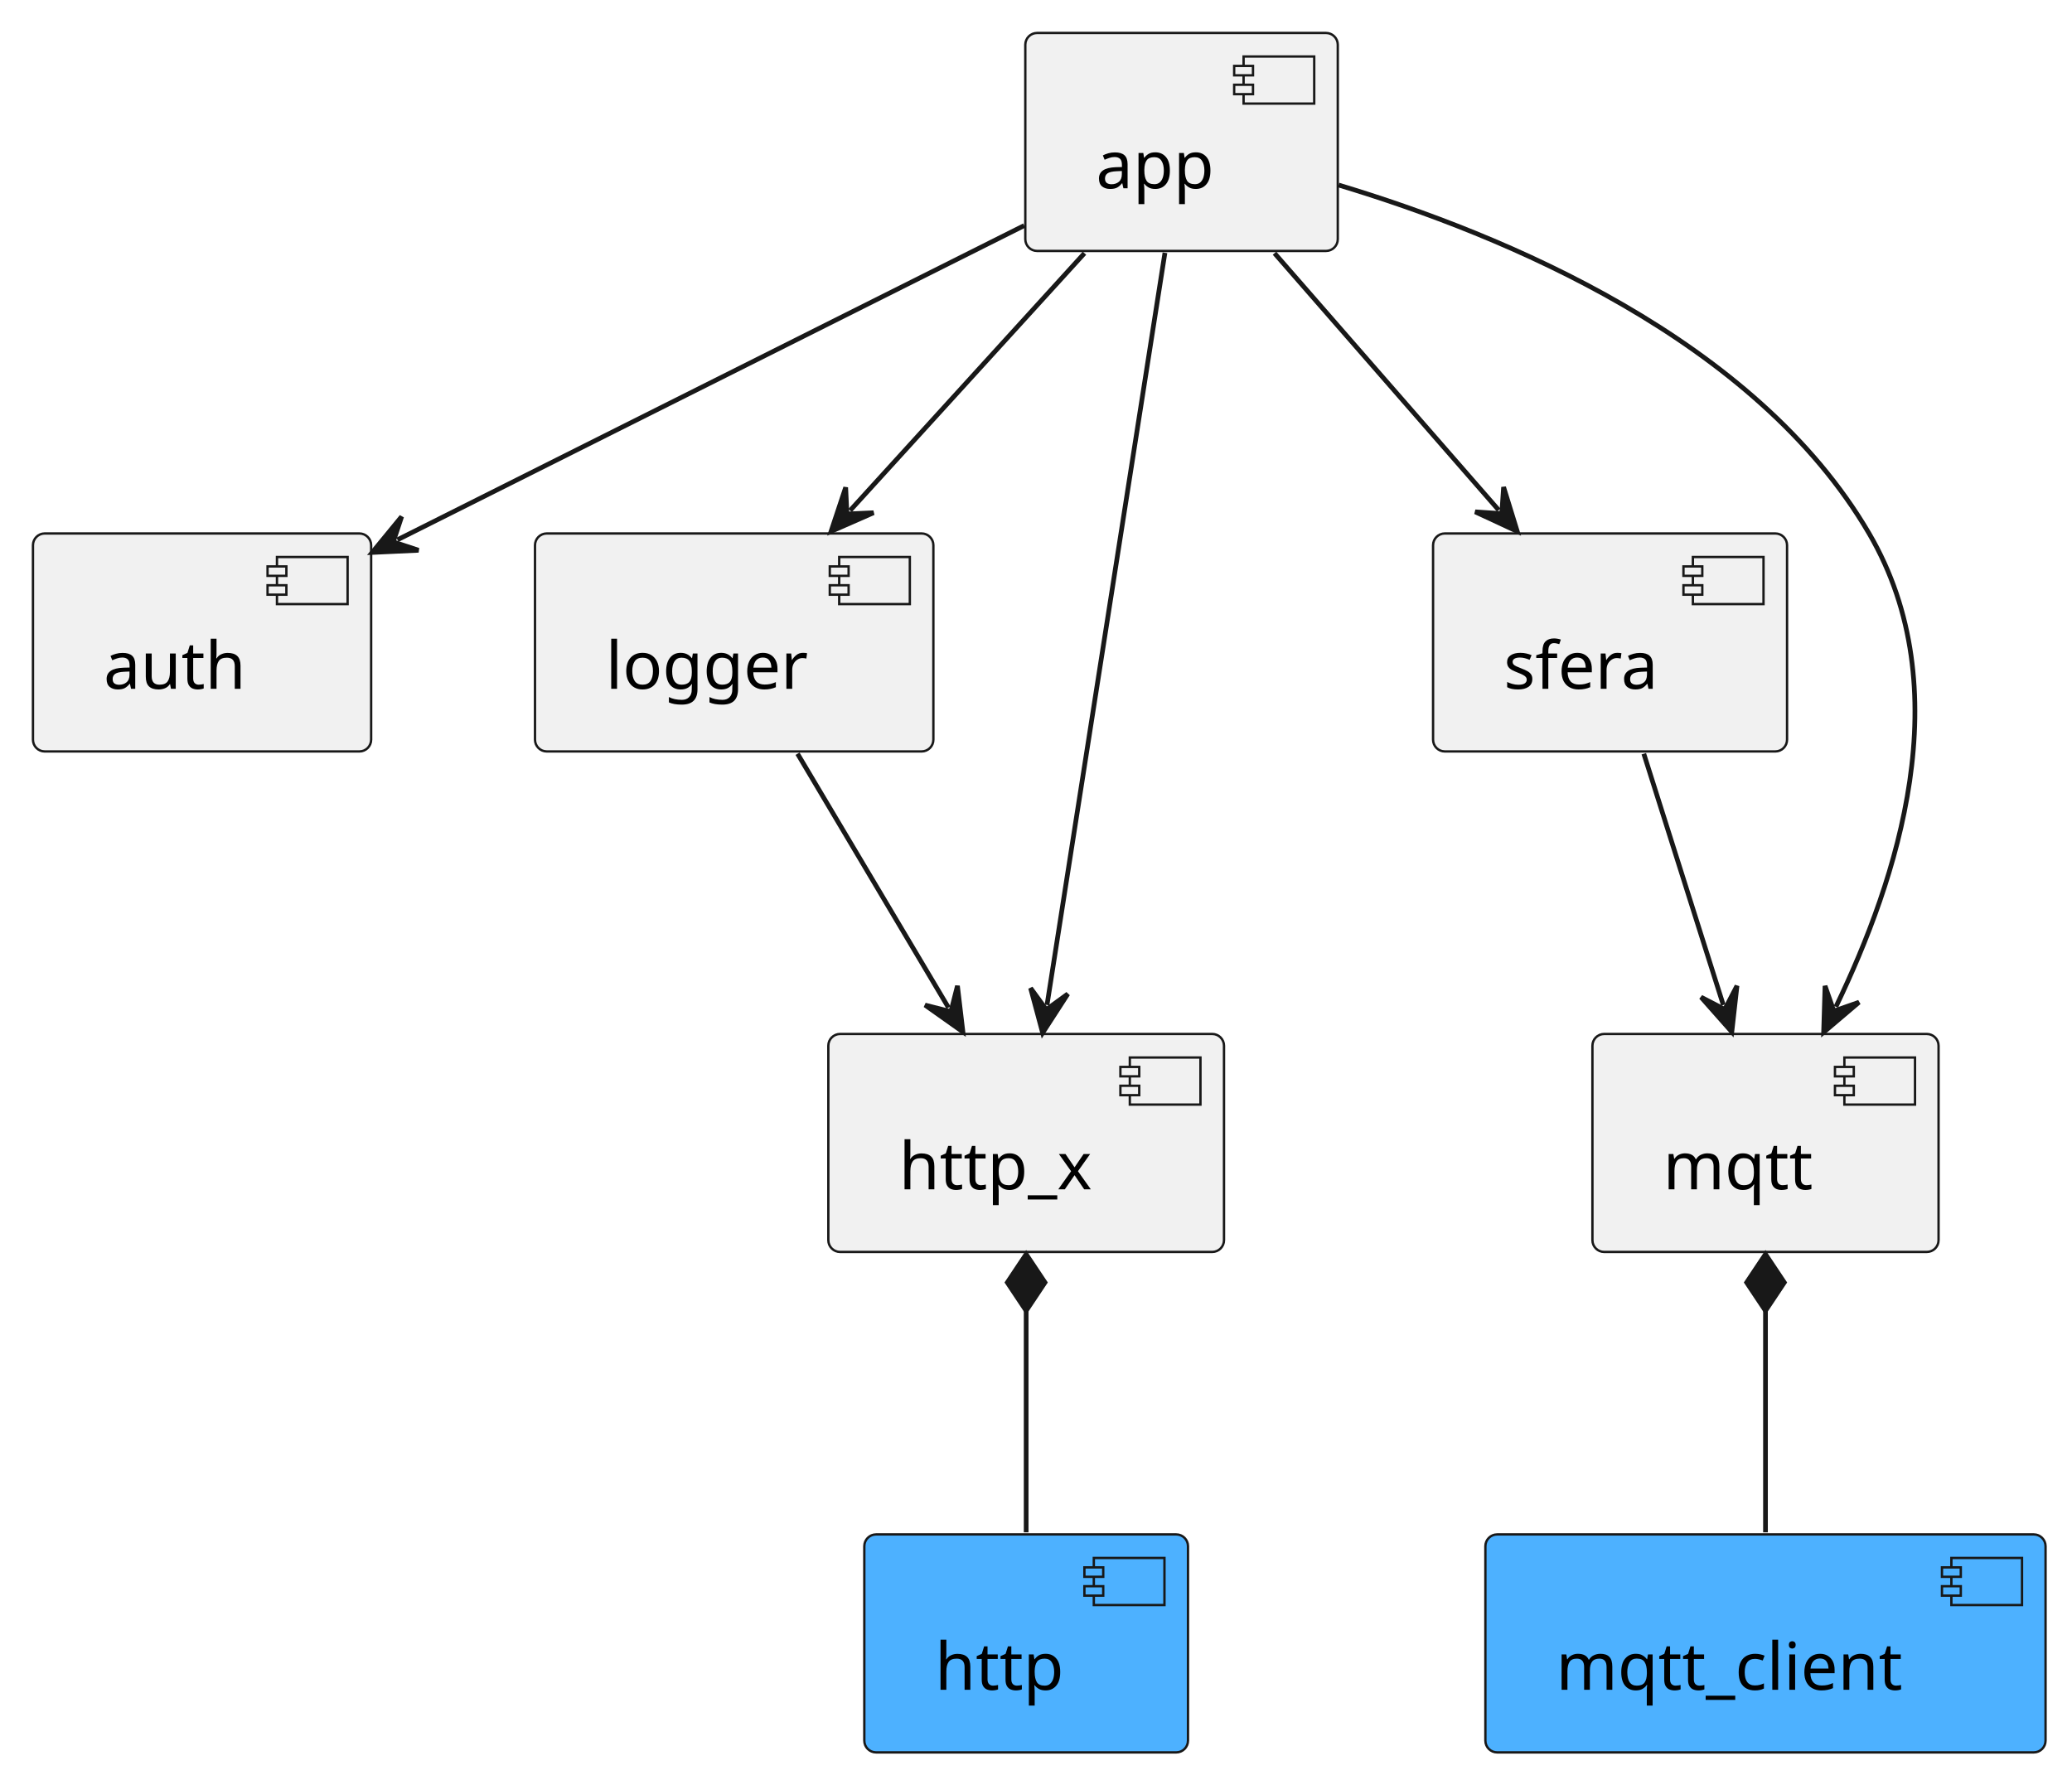
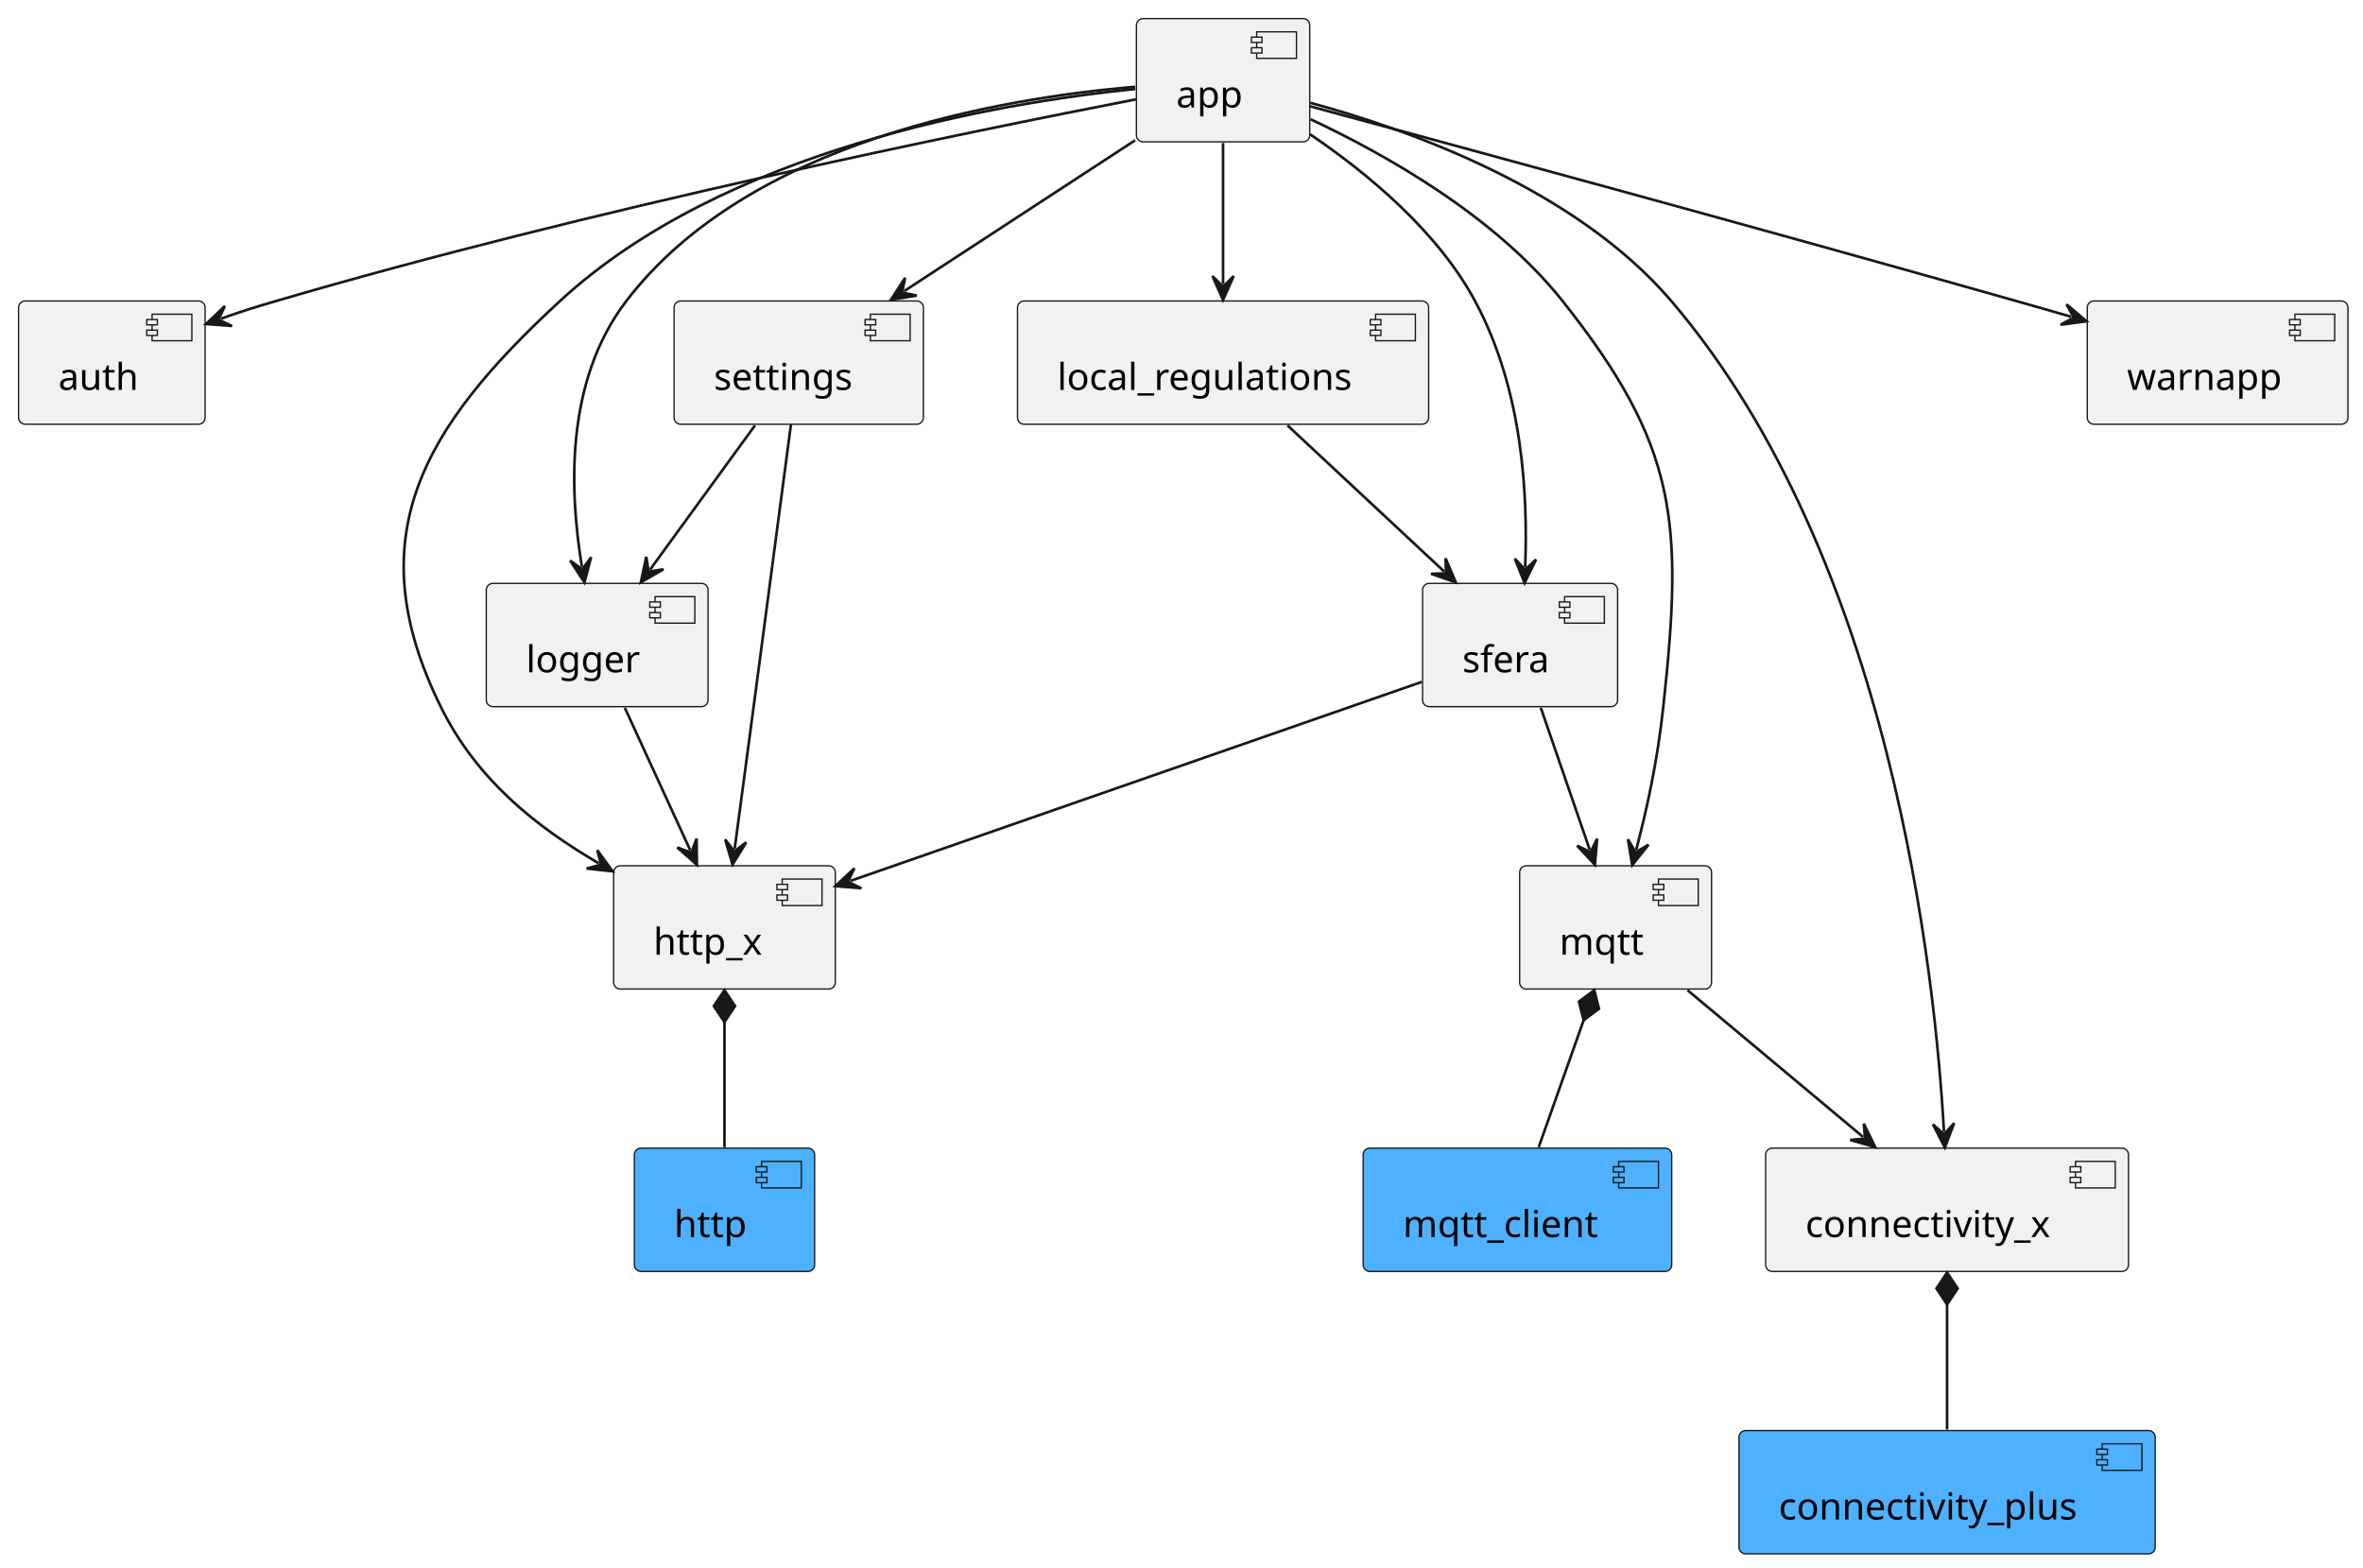
- <svg xmlns="http://www.w3.org/2000/svg" contentStyleType="text/css" data-diagram-type="DESCRIPTION" height="378px" preserveAspectRatio="none" style="width:440px;height:378px;background:#FFFFFF;" version="1.1" viewBox="0 0 440 378" width="440px" zoomAndPan="magnify">
+ <svg xmlns="http://www.w3.org/2000/svg" contentStyleType="text/css" data-diagram-type="DESCRIPTION" height="591px" preserveAspectRatio="none" style="width:891px;height:591px;background:#FFFFFF;" version="1.1" viewBox="0 0 891 591" width="891px" zoomAndPan="magnify">
  <defs />
  <g>
-     <g class="entity" data-entity="app" data-source-line="1" data-uid="ent0002" id="entity_app">
-       <rect fill="#F1F1F1" height="46.297" rx="2.5" ry="2.5" style="stroke:#181818;stroke-width:0.5;" width="66.353" x="217.73" y="7" />
-       <rect fill="#F1F1F1" height="10" style="stroke:#181818;stroke-width:0.5;" width="15" x="264.082" y="12" />
-       <rect fill="#F1F1F1" height="2" style="stroke:#181818;stroke-width:0.5;" width="4" x="262.082" y="14" />
-       <rect fill="#F1F1F1" height="2" style="stroke:#181818;stroke-width:0.5;" width="4" x="262.082" y="18" />
-       <text fill="#000000" font-family="sans-serif" font-size="14" lengthAdjust="spacing" textLength="26.352" x="232.73" y="39.995">app</text>
+     <g class="entity" data-entity="app" data-source-line="2" data-uid="ent0002" id="entity_app">
+       <rect fill="#F1F1F1" height="46.488" rx="2.5" ry="2.5" style="stroke:#181818;stroke-width:0.5;" width="65.355" x="428.5" y="7" />
+       <rect fill="#F1F1F1" height="10" style="stroke:#181818;stroke-width:0.5;" width="15" x="473.854" y="12" />
+       <rect fill="#F1F1F1" height="2" style="stroke:#181818;stroke-width:0.5;" width="4" x="471.854" y="14" />
+       <rect fill="#F1F1F1" height="2" style="stroke:#181818;stroke-width:0.5;" width="4" x="471.854" y="18" />
+       <text fill="#000000" font-family="sans-serif" font-size="14" lengthAdjust="spacing" textLength="25.355" x="443.5" y="40.535">app</text>
    </g>
-     <g class="entity" data-entity="auth" data-source-line="2" data-uid="ent0003" id="entity_auth">
-       <rect fill="#F1F1F1" height="46.297" rx="2.5" ry="2.5" style="stroke:#181818;stroke-width:0.5;" width="71.814" x="7" y="113.3" />
-       <rect fill="#F1F1F1" height="10" style="stroke:#181818;stroke-width:0.5;" width="15" x="58.815" y="118.3" />
-       <rect fill="#F1F1F1" height="2" style="stroke:#181818;stroke-width:0.5;" width="4" x="56.815" y="120.3" />
-       <rect fill="#F1F1F1" height="2" style="stroke:#181818;stroke-width:0.5;" width="4" x="56.815" y="124.3" />
-       <text fill="#000000" font-family="sans-serif" font-size="14" lengthAdjust="spacing" textLength="31.814" x="22" y="146.295">auth</text>
+     <g class="entity" data-entity="auth" data-source-line="3" data-uid="ent0003" id="entity_auth">
+       <rect fill="#F1F1F1" height="46.488" rx="2.5" ry="2.5" style="stroke:#181818;stroke-width:0.5;" width="70.345" x="7" y="113.49" />
+       <rect fill="#F1F1F1" height="10" style="stroke:#181818;stroke-width:0.5;" width="15" x="57.345" y="118.49" />
+       <rect fill="#F1F1F1" height="2" style="stroke:#181818;stroke-width:0.5;" width="4" x="55.345" y="120.49" />
+       <rect fill="#F1F1F1" height="2" style="stroke:#181818;stroke-width:0.5;" width="4" x="55.345" y="124.49" />
+       <text fill="#000000" font-family="sans-serif" font-size="14" lengthAdjust="spacing" textLength="30.345" x="22" y="147.025">auth</text>
    </g>
-     <g class="entity" data-entity="logger" data-source-line="3" data-uid="ent0004" id="entity_logger">
-       <rect fill="#F1F1F1" height="46.297" rx="2.5" ry="2.5" style="stroke:#181818;stroke-width:0.5;" width="84.598" x="113.61" y="113.3" />
-       <rect fill="#F1F1F1" height="10" style="stroke:#181818;stroke-width:0.5;" width="15" x="178.208" y="118.3" />
-       <rect fill="#F1F1F1" height="2" style="stroke:#181818;stroke-width:0.5;" width="4" x="176.208" y="120.3" />
-       <rect fill="#F1F1F1" height="2" style="stroke:#181818;stroke-width:0.5;" width="4" x="176.208" y="124.3" />
-       <text fill="#000000" font-family="sans-serif" font-size="14" lengthAdjust="spacing" textLength="44.598" x="128.61" y="146.295">logger</text>
+     <g class="entity" data-entity="logger" data-source-line="4" data-uid="ent0004" id="entity_logger">
+       <rect fill="#F1F1F1" height="46.488" rx="2.5" ry="2.5" style="stroke:#181818;stroke-width:0.5;" width="83.634" x="183.36" y="219.98" />
+       <rect fill="#F1F1F1" height="10" style="stroke:#181818;stroke-width:0.5;" width="15" x="246.994" y="224.98" />
+       <rect fill="#F1F1F1" height="2" style="stroke:#181818;stroke-width:0.5;" width="4" x="244.994" y="226.98" />
+       <rect fill="#F1F1F1" height="2" style="stroke:#181818;stroke-width:0.5;" width="4" x="244.994" y="230.98" />
+       <text fill="#000000" font-family="sans-serif" font-size="14" lengthAdjust="spacing" textLength="43.634" x="198.36" y="253.515">logger</text>
    </g>
-     <g class="entity" data-entity="sfera" data-source-line="4" data-uid="ent0005" id="entity_sfera">
-       <rect fill="#F1F1F1" height="46.297" rx="2.5" ry="2.5" style="stroke:#181818;stroke-width:0.5;" width="75.171" x="304.32" y="113.3" />
-       <rect fill="#F1F1F1" height="10" style="stroke:#181818;stroke-width:0.5;" width="15" x="359.491" y="118.3" />
-       <rect fill="#F1F1F1" height="2" style="stroke:#181818;stroke-width:0.5;" width="4" x="357.491" y="120.3" />
-       <rect fill="#F1F1F1" height="2" style="stroke:#181818;stroke-width:0.5;" width="4" x="357.491" y="124.3" />
-       <text fill="#000000" font-family="sans-serif" font-size="14" lengthAdjust="spacing" textLength="35.171" x="319.32" y="146.295">sfera</text>
+     <g class="entity" data-entity="sfera" data-source-line="5" data-uid="ent0005" id="entity_sfera">
+       <rect fill="#F1F1F1" height="46.488" rx="2.5" ry="2.5" style="stroke:#181818;stroke-width:0.5;" width="73.544" x="536.4" y="219.98" />
+       <rect fill="#F1F1F1" height="10" style="stroke:#181818;stroke-width:0.5;" width="15" x="589.944" y="224.98" />
+       <rect fill="#F1F1F1" height="2" style="stroke:#181818;stroke-width:0.5;" width="4" x="587.944" y="226.98" />
+       <rect fill="#F1F1F1" height="2" style="stroke:#181818;stroke-width:0.5;" width="4" x="587.944" y="230.98" />
+       <text fill="#000000" font-family="sans-serif" font-size="14" lengthAdjust="spacing" textLength="33.544" x="551.4" y="253.515">sfera</text>
    </g>
-     <g class="entity" data-entity="mqtt" data-source-line="5" data-uid="ent0006" id="entity_mqtt">
-       <rect fill="#F1F1F1" height="46.297" rx="2.5" ry="2.5" style="stroke:#181818;stroke-width:0.5;" width="73.503" x="338.16" y="219.6" />
-       <rect fill="#F1F1F1" height="10" style="stroke:#181818;stroke-width:0.5;" width="15" x="391.663" y="224.6" />
-       <rect fill="#F1F1F1" height="2" style="stroke:#181818;stroke-width:0.5;" width="4" x="389.663" y="226.6" />
-       <rect fill="#F1F1F1" height="2" style="stroke:#181818;stroke-width:0.5;" width="4" x="389.663" y="230.6" />
-       <text fill="#000000" font-family="sans-serif" font-size="14" lengthAdjust="spacing" textLength="33.503" x="353.16" y="252.595">mqtt</text>
+     <g class="entity" data-entity="mqtt" data-source-line="6" data-uid="ent0006" id="entity_mqtt">
+       <rect fill="#F1F1F1" height="46.488" rx="2.5" ry="2.5" style="stroke:#181818;stroke-width:0.5;" width="72.355" x="573" y="326.47" />
+       <rect fill="#F1F1F1" height="10" style="stroke:#181818;stroke-width:0.5;" width="15" x="625.355" y="331.47" />
+       <rect fill="#F1F1F1" height="2" style="stroke:#181818;stroke-width:0.5;" width="4" x="623.355" y="333.47" />
+       <rect fill="#F1F1F1" height="2" style="stroke:#181818;stroke-width:0.5;" width="4" x="623.355" y="337.47" />
+       <text fill="#000000" font-family="sans-serif" font-size="14" lengthAdjust="spacing" textLength="32.355" x="588" y="360.005">mqtt</text>
    </g>
-     <g class="entity" data-entity="mqtt_client" data-source-line="6" data-uid="ent0007" id="entity_mqtt_client">
-       <rect fill="#4DB1FF" height="46.297" rx="2.5" ry="2.5" style="stroke:#181818;stroke-width:0.5;" width="118.955" x="315.43" y="325.89" />
-       <rect fill="#4DB1FF" height="10" style="stroke:#181818;stroke-width:0.5;" width="15" x="414.385" y="330.89" />
-       <rect fill="#4DB1FF" height="2" style="stroke:#181818;stroke-width:0.5;" width="4" x="412.385" y="332.89" />
-       <rect fill="#4DB1FF" height="2" style="stroke:#181818;stroke-width:0.5;" width="4" x="412.385" y="336.89" />
-       <text fill="#000000" font-family="sans-serif" font-size="14" lengthAdjust="spacing" textLength="78.955" x="330.43" y="358.885">mqtt_client</text>
+     <g class="entity" data-entity="connectivity_x" data-source-line="7" data-uid="ent0007" id="entity_connectivity_x">
+       <rect fill="#F1F1F1" height="46.488" rx="2.5" ry="2.5" style="stroke:#181818;stroke-width:0.5;" width="136.831" x="665.76" y="432.95" />
+       <rect fill="#F1F1F1" height="10" style="stroke:#181818;stroke-width:0.5;" width="15" x="782.591" y="437.95" />
+       <rect fill="#F1F1F1" height="2" style="stroke:#181818;stroke-width:0.5;" width="4" x="780.591" y="439.95" />
+       <rect fill="#F1F1F1" height="2" style="stroke:#181818;stroke-width:0.5;" width="4" x="780.591" y="443.95" />
+       <text fill="#000000" font-family="sans-serif" font-size="14" lengthAdjust="spacing" textLength="96.831" x="680.76" y="466.485">connectivity_x
+             </text>
    </g>
-     <g class="entity" data-entity="http_x" data-source-line="7" data-uid="ent0008" id="entity_http_x">
-       <rect fill="#F1F1F1" height="46.297" rx="2.5" ry="2.5" style="stroke:#181818;stroke-width:0.5;" width="84.023" x="175.9" y="219.6" />
-       <rect fill="#F1F1F1" height="10" style="stroke:#181818;stroke-width:0.5;" width="15" x="239.923" y="224.6" />
-       <rect fill="#F1F1F1" height="2" style="stroke:#181818;stroke-width:0.5;" width="4" x="237.923" y="226.6" />
-       <rect fill="#F1F1F1" height="2" style="stroke:#181818;stroke-width:0.5;" width="4" x="237.923" y="230.6" />
-       <text fill="#000000" font-family="sans-serif" font-size="14" lengthAdjust="spacing" textLength="44.023" x="190.9" y="252.595">http_x</text>
+     <g class="entity" data-entity="local_regulations" data-source-line="8" data-uid="ent0008" id="entity_local_regulations">
+       <rect fill="#F1F1F1" height="46.488" rx="2.5" ry="2.5" style="stroke:#181818;stroke-width:0.5;" width="155.028" x="383.66" y="113.49" />
+       <rect fill="#F1F1F1" height="10" style="stroke:#181818;stroke-width:0.5;" width="15" x="518.688" y="118.49" />
+       <rect fill="#F1F1F1" height="2" style="stroke:#181818;stroke-width:0.5;" width="4" x="516.688" y="120.49" />
+       <rect fill="#F1F1F1" height="2" style="stroke:#181818;stroke-width:0.5;" width="4" x="516.688" y="124.49" />
+       <text fill="#000000" font-family="sans-serif" font-size="14" lengthAdjust="spacing" textLength="115.028" x="398.66" y="147.025">
+                 local_regulations
+             </text>
    </g>
-     <g class="entity" data-entity="http" data-source-line="8" data-uid="ent0009" id="entity_http">
-       <rect fill="#4DB1FF" height="46.297" rx="2.5" ry="2.5" style="stroke:#181818;stroke-width:0.5;" width="68.738" x="183.54" y="325.89" />
-       <rect fill="#4DB1FF" height="10" style="stroke:#181818;stroke-width:0.5;" width="15" x="232.278" y="330.89" />
-       <rect fill="#4DB1FF" height="2" style="stroke:#181818;stroke-width:0.5;" width="4" x="230.278" y="332.89" />
-       <rect fill="#4DB1FF" height="2" style="stroke:#181818;stroke-width:0.5;" width="4" x="230.278" y="336.89" />
-       <text fill="#000000" font-family="sans-serif" font-size="14" lengthAdjust="spacing" textLength="28.738" x="198.54" y="358.885">http</text>
+     <g class="entity" data-entity="settings" data-source-line="9" data-uid="ent0009" id="entity_settings">
+       <rect fill="#F1F1F1" height="46.488" rx="2.5" ry="2.5" style="stroke:#181818;stroke-width:0.5;" width="94.011" x="254.17" y="113.49" />
+       <rect fill="#F1F1F1" height="10" style="stroke:#181818;stroke-width:0.5;" width="15" x="328.181" y="118.49" />
+       <rect fill="#F1F1F1" height="2" style="stroke:#181818;stroke-width:0.5;" width="4" x="326.181" y="120.49" />
+       <rect fill="#F1F1F1" height="2" style="stroke:#181818;stroke-width:0.5;" width="4" x="326.181" y="124.49" />
+       <text fill="#000000" font-family="sans-serif" font-size="14" lengthAdjust="spacing" textLength="54.011" x="269.17" y="147.025">settings</text>
    </g>
-     <g class="link" data-entity-1="app" data-entity-2="auth" data-source-line="10" data-uid="lnk10" id="link_app_auth">
-       <path d="M217.49,47.91 C179.59,66.91 123.383,95.09 84.403,114.64" fill="none" id="app-to-auth" style="stroke:#181818;stroke-width:1;" />
-       <polygon fill="#181818" points="79.04,117.33,88.878,116.871,83.509,115.088,85.292,109.72,79.04,117.33" style="stroke:#181818;stroke-width:1;" />
+     <g class="entity" data-entity="warnapp" data-source-line="10" data-uid="ent0010" id="entity_warnapp">
+       <rect fill="#F1F1F1" height="46.488" rx="2.5" ry="2.5" style="stroke:#181818;stroke-width:0.5;" width="98.29" x="787.03" y="113.49" />
+       <rect fill="#F1F1F1" height="10" style="stroke:#181818;stroke-width:0.5;" width="15" x="865.32" y="118.49" />
+       <rect fill="#F1F1F1" height="2" style="stroke:#181818;stroke-width:0.5;" width="4" x="863.32" y="120.49" />
+       <rect fill="#F1F1F1" height="2" style="stroke:#181818;stroke-width:0.5;" width="4" x="863.32" y="124.49" />
+       <text fill="#000000" font-family="sans-serif" font-size="14" lengthAdjust="spacing" textLength="58.29" x="802.03" y="147.025">warnapp</text>
    </g>
-     <g class="link" data-entity-1="app" data-entity-2="sfera" data-source-line="11" data-uid="lnk11" id="link_app_sfera">
-       <path d="M270.65,53.78 C285.92,71.28 303.006,90.859 318.256,108.339" fill="none" id="app-to-sfera" style="stroke:#181818;stroke-width:1;" />
-       <polygon fill="#181818" points="322.2,112.86,319.298,103.448,318.913,109.092,313.269,108.708,322.2,112.86" style="stroke:#181818;stroke-width:1;" />
+     <g class="entity" data-entity="mqtt_client" data-source-line="11" data-uid="ent0011" id="entity_mqtt_client">
+       <rect fill="#4DB1FF" height="46.488" rx="2.5" ry="2.5" style="stroke:#181818;stroke-width:0.5;" width="116.344" x="514" y="432.95" />
+       <rect fill="#4DB1FF" height="10" style="stroke:#181818;stroke-width:0.5;" width="15" x="610.344" y="437.95" />
+       <rect fill="#4DB1FF" height="2" style="stroke:#181818;stroke-width:0.5;" width="4" x="608.344" y="439.95" />
+       <rect fill="#4DB1FF" height="2" style="stroke:#181818;stroke-width:0.5;" width="4" x="608.344" y="443.95" />
+       <text fill="#000000" font-family="sans-serif" font-size="14" lengthAdjust="spacing" textLength="76.344" x="529" y="466.485">mqtt_client</text>
    </g>
-     <g class="link" data-entity-1="app" data-entity-2="logger" data-source-line="12" data-uid="lnk12" id="link_app_logger">
-       <path d="M230.29,53.78 C214.36,71.28 196.452,90.945 180.522,108.425" fill="none" id="app-to-logger" style="stroke:#181818;stroke-width:1;" />
-       <polygon fill="#181818" points="176.48,112.86,185.499,108.902,179.848,109.164,179.586,103.514,176.48,112.86" style="stroke:#181818;stroke-width:1;" />
+     <g class="entity" data-entity="http_x" data-source-line="12" data-uid="ent0012" id="entity_http_x">
+       <rect fill="#F1F1F1" height="46.488" rx="2.5" ry="2.5" style="stroke:#181818;stroke-width:0.5;" width="83.559" x="231.39" y="326.47" />
+       <rect fill="#F1F1F1" height="10" style="stroke:#181818;stroke-width:0.5;" width="15" x="294.949" y="331.47" />
+       <rect fill="#F1F1F1" height="2" style="stroke:#181818;stroke-width:0.5;" width="4" x="292.949" y="333.47" />
+       <rect fill="#F1F1F1" height="2" style="stroke:#181818;stroke-width:0.5;" width="4" x="292.949" y="337.47" />
+       <text fill="#000000" font-family="sans-serif" font-size="14" lengthAdjust="spacing" textLength="43.559" x="246.39" y="360.005">http_x</text>
    </g>
-     <g class="link" data-entity-1="app" data-entity-2="mqtt" data-source-line="13" data-uid="lnk13" id="link_app_mqtt">
-       <path d="M284.27,39.3 C319.36,49.86 372.76,72 396.91,113.3 C416.32,146.5 402.852,186.844 389.862,213.834" fill="none" id="app-to-mqtt" style="stroke:#181818;stroke-width:1;" />
-       <polygon fill="#181818" points="387.26,219.24,394.767,212.865,389.428,214.735,387.559,209.396,387.26,219.24" style="stroke:#181818;stroke-width:1;" />
+     <g class="entity" data-entity="http" data-source-line="13" data-uid="ent0013" id="entity_http">
+       <rect fill="#4DB1FF" height="46.488" rx="2.5" ry="2.5" style="stroke:#181818;stroke-width:0.5;" width="67.973" x="239.19" y="432.95" />
+       <rect fill="#4DB1FF" height="10" style="stroke:#181818;stroke-width:0.5;" width="15" x="287.163" y="437.95" />
+       <rect fill="#4DB1FF" height="2" style="stroke:#181818;stroke-width:0.5;" width="4" x="285.163" y="439.95" />
+       <rect fill="#4DB1FF" height="2" style="stroke:#181818;stroke-width:0.5;" width="4" x="285.163" y="443.95" />
+       <text fill="#000000" font-family="sans-serif" font-size="14" lengthAdjust="spacing" textLength="27.973" x="254.19" y="466.485">http</text>
    </g>
-     <g class="link" data-entity-1="app" data-entity-2="http_x" data-source-line="14" data-uid="lnk14" id="link_app_http_x">
-       <path d="M247.38,53.69 C241.02,94.22 228.68,173.023 222.34,213.442" fill="none" id="app-to-http_x" style="stroke:#181818;stroke-width:1;" />
-       <polygon fill="#181818" points="221.41,219.37,226.756,211.099,222.185,214.43,218.853,209.859,221.41,219.37" style="stroke:#181818;stroke-width:1;" />
+     <g class="entity" data-entity="connectivity_plus" data-source-line="14" data-uid="ent0014" id="entity_connectivity_plus">
+       <rect fill="#4DB1FF" height="46.488" rx="2.5" ry="2.5" style="stroke:#181818;stroke-width:0.5;" width="156.929" x="655.71" y="539.44" />
+       <rect fill="#4DB1FF" height="10" style="stroke:#181818;stroke-width:0.5;" width="15" x="792.639" y="544.44" />
+       <rect fill="#4DB1FF" height="2" style="stroke:#181818;stroke-width:0.5;" width="4" x="790.639" y="546.44" />
+       <rect fill="#4DB1FF" height="2" style="stroke:#181818;stroke-width:0.5;" width="4" x="790.639" y="550.44" />
+       <text fill="#000000" font-family="sans-serif" font-size="14" lengthAdjust="spacing" textLength="116.929" x="670.71" y="572.975">
+                 connectivity_plus
+             </text>
    </g>
-     <g class="link" data-entity-1="logger" data-entity-2="http_x" data-source-line="16" data-uid="lnk15" id="link_logger_http_x">
-       <path d="M169.36,160.08 C179.76,177.57 191.024,196.522 201.414,214.002" fill="none" id="logger-to-http_x" style="stroke:#181818;stroke-width:1;" />
-       <polygon fill="#181818" points="204.48,219.16,203.32,209.38,201.925,214.862,196.443,213.467,204.48,219.16" style="stroke:#181818;stroke-width:1;" />
+     <g class="link" data-entity-1="app" data-entity-2="auth" data-source-line="16" data-uid="lnk15" id="link_app_auth">
+       <path d="M428.35,37.46 C365.05,49.73 221.96,78.92 104.17,113.49 C95.5,116.03 91.934,117.111 83.324,120.171" fill="none" id="app-to-auth" style="stroke:#181818;stroke-width:1;" />
+       <polygon fill="#181818" points="77.67,122.18,87.49,122.935,82.381,120.506,84.811,115.397,77.67,122.18" style="stroke:#181818;stroke-width:1;" />
    </g>
-     <g class="link" data-entity-1="sfera" data-entity-2="mqtt" data-source-line="18" data-uid="lnk16" id="link_sfera_mqtt">
-       <path d="M349.07,160.08 C354.6,177.57 360.42,195.959 365.95,213.439" fill="none" id="sfera-to-mqtt" style="stroke:#181818;stroke-width:1;" />
-       <polygon fill="#181818" points="367.76,219.16,368.859,209.373,366.252,214.393,361.232,211.786,367.76,219.16" style="stroke:#181818;stroke-width:1;" />
+     <g class="link" data-entity-1="app" data-entity-2="sfera" data-source-line="17" data-uid="lnk16" id="link_app_sfera">
+       <path d="M494.01,50.67 C515.4,65.16 541.89,86.99 556.17,113.49 C574.35,147.23 576.107,186.924 575.087,213.824" fill="none" id="app-to-sfera" style="stroke:#181818;stroke-width:1;" />
+       <polygon fill="#181818" points="574.86,219.82,579.198,210.978,575.049,214.824,571.204,210.675,574.86,219.82" style="stroke:#181818;stroke-width:1;" />
    </g>
-     <g class="link" data-entity-1="http_x" data-entity-2="http" data-source-line="20" data-uid="lnk17" id="link_http_x_http">
-       <path d="M217.91,278.38 C217.91,295.87 217.91,307.97 217.91,325.45" fill="none" id="http_x-backto-http" style="stroke:#181818;stroke-width:1;" />
-       <polygon fill="#181818" points="217.91,266.38,213.91,272.38,217.91,278.38,221.91,272.38,217.91,266.38" style="stroke:#181818;stroke-width:1;" />
+     <g class="link" data-entity-1="app" data-entity-2="mqtt" data-source-line="18" data-uid="lnk17" id="link_app_mqtt">
+       <path d="M494.17,44.97 C522.96,58.49 563.96,81.74 589.17,113.49 C632.74,168.35 634.7,196.82 627.17,266.47 C624.96,286.95 621.228,304.012 616.968,320.423" fill="none" id="app-to-mqtt" style="stroke:#181818;stroke-width:1;" />
+       <polygon fill="#181818" points="615.46,326.23,621.593,318.524,616.716,321.39,613.85,316.514,615.46,326.23" style="stroke:#181818;stroke-width:1;" />
    </g>
-     <g class="link" data-entity-1="mqtt" data-entity-2="mqtt_client" data-source-line="22" data-uid="lnk18" id="link_mqtt_mqtt_client">
-       <path d="M374.91,278.38 C374.91,295.87 374.91,307.97 374.91,325.45" fill="none" id="mqtt-backto-mqtt_client" style="stroke:#181818;stroke-width:1;" />
-       <polygon fill="#181818" points="374.91,266.38,370.91,272.38,374.91,278.38,378.91,272.38,374.91,266.38" style="stroke:#181818;stroke-width:1;" />
+     <g class="link" data-entity-1="app" data-entity-2="connectivity_x" data-source-line="19" data-uid="lnk18" id="link_app_connectivity_x">
+       <path d="M494.06,38.75 C532.18,49.14 594.37,71.55 630.17,113.49 C713.32,210.88 729.662,367.5 733.002,426.74" fill="none" id="app-to-connectivity_x" style="stroke:#181818;stroke-width:1;" />
+       <polygon fill="#181818" points="733.34,432.73,736.827,423.519,733.058,427.738,728.84,423.969,733.34,432.73" style="stroke:#181818;stroke-width:1;" />
+     </g>
+     <g class="link" data-entity-1="app" data-entity-2="local_regulations" data-source-line="20" data-uid="lnk19" id="link_app_local_regulations">
+       <path d="M461.17,53.92 C461.17,71.44 461.17,89.59 461.17,107.1" fill="none" id="app-to-local_regulations" style="stroke:#181818;stroke-width:1;" />
+       <polygon fill="#181818" points="461.17,113.1,465.17,104.1,461.17,108.1,457.17,104.1,461.17,113.1" style="stroke:#181818;stroke-width:1;" />
+     </g>
+     <g class="link" data-entity-1="app" data-entity-2="settings" data-source-line="21" data-uid="lnk20" id="link_app_settings">
+       <path d="M428.02,52.89 C401.11,70.47 368.303,91.889 340.963,109.749" fill="none" id="app-to-settings" style="stroke:#181818;stroke-width:1;" />
+       <polygon fill="#181818" points="335.94,113.03,345.662,111.457,340.126,110.296,341.287,104.759,335.94,113.03" style="stroke:#181818;stroke-width:1;" />
+     </g>
+     <g class="link" data-entity-1="app" data-entity-2="warnapp" data-source-line="22" data-uid="lnk21" id="link_app_warnapp">
+       <path d="M493.96,40.08 C549.04,54.95 663.58,86.07 760.17,113.49 C768.77,115.93 772.14,116.879 780.98,119.459" fill="none" id="app-to-warnapp" style="stroke:#181818;stroke-width:1;" />
+       <polygon fill="#181818" points="786.74,121.14,779.221,114.779,781.94,119.739,776.98,122.458,786.74,121.14" style="stroke:#181818;stroke-width:1;" />
+     </g>
+     <g class="link" data-entity-1="app" data-entity-2="logger" data-source-line="23" data-uid="lnk22" id="link_app_logger">
+       <path d="M428,32.74 C377.51,36.98 282.4,53.03 236.17,113.49 C212.74,144.14 214.865,185.788 219.415,213.718" fill="none" id="app-to-logger" style="stroke:#181818;stroke-width:1;" />
+       <polygon fill="#181818" points="220.38,219.64,222.881,210.114,219.576,214.705,214.985,211.4,220.38,219.64" style="stroke:#181818;stroke-width:1;" />
+     </g>
+     <g class="link" data-entity-1="app" data-entity-2="http_x" data-source-line="24" data-uid="lnk23" id="link_app_http_x">
+       <path d="M428.07,33.54 C375.66,38.87 273.17,56.37 211.17,113.49 C159.05,161.51 134.85,202.89 166.17,266.47 C179.68,293.89 202.046,311.709 225.796,325.549" fill="none" id="app-to-http_x" style="stroke:#181818;stroke-width:1;" />
+       <polygon fill="#181818" points="230.98,328.57,225.218,320.583,226.66,326.053,221.19,327.495,230.98,328.57" style="stroke:#181818;stroke-width:1;" />
+     </g>
+     <g class="link" data-entity-1="settings" data-entity-2="http_x" data-source-line="26" data-uid="lnk24" id="link_settings_http_x">
+       <path d="M298.24,160.06 C294.86,185.73 289.13,229.15 284.17,266.47 C281.5,286.6 279.226,303.553 277.016,320.073" fill="none" id="settings-to-http_x" style="stroke:#181818;stroke-width:1;" />
+       <polygon fill="#181818" points="276.22,326.02,281.378,317.63,276.883,321.064,273.449,316.569,276.22,326.02" style="stroke:#181818;stroke-width:1;" />
+     </g>
+     <g class="link" data-entity-1="settings" data-entity-2="logger" data-source-line="27" data-uid="lnk25" id="link_settings_logger">
+       <path d="M284.68,160.41 C271.93,177.93 257.9,197.228 245.16,214.738" fill="none" id="settings-to-logger" style="stroke:#181818;stroke-width:1;" />
+       <polygon fill="#181818" points="241.63,219.59,250.16,214.666,244.572,215.547,243.691,209.959,241.63,219.59" style="stroke:#181818;stroke-width:1;" />
+     </g>
+     <g class="link" data-entity-1="logger" data-entity-2="http_x" data-source-line="29" data-uid="lnk26" id="link_logger_http_x">
+       <path d="M235.59,266.89 C243.64,284.42 252.224,303.118 260.274,320.628" fill="none" id="logger-to-http_x" style="stroke:#181818;stroke-width:1;" />
+       <polygon fill="#181818" points="262.78,326.08,262.655,316.232,260.692,321.537,255.386,319.574,262.78,326.08" style="stroke:#181818;stroke-width:1;" />
+     </g>
+     <g class="link" data-entity-1="sfera" data-entity-2="mqtt" data-source-line="31" data-uid="lnk27" id="link_sfera_mqtt">
+       <path d="M580.98,266.89 C587.02,284.42 593.384,302.898 599.423,320.408" fill="none" id="sfera-to-mqtt" style="stroke:#181818;stroke-width:1;" />
+       <polygon fill="#181818" points="601.38,326.08,602.226,316.268,599.75,321.353,594.664,318.876,601.38,326.08" style="stroke:#181818;stroke-width:1;" />
+     </g>
+     <g class="link" data-entity-1="sfera" data-entity-2="http_x" data-source-line="32" data-uid="lnk28" id="link_sfera_http_x">
+       <path d="M536.09,257.14 C479.96,276.69 379.446,311.697 320.656,332.167" fill="none" id="sfera-to-http_x" style="stroke:#181818;stroke-width:1;" />
+       <polygon fill="#181818" points="314.99,334.14,324.805,334.958,319.712,332.496,322.174,327.403,314.99,334.14" style="stroke:#181818;stroke-width:1;" />
+     </g>
+     <g class="link" data-entity-1="local_regulations" data-entity-2="sfera" data-source-line="34" data-uid="lnk29" id="link_local_regulations_sfera">
+       <path d="M485.47,160.41 C504.26,177.93 525.752,197.988 544.532,215.498" fill="none" id="local_regulations-to-sfera" style="stroke:#181818;stroke-width:1;" />
+       <polygon fill="#181818" points="548.92,219.59,545.065,210.527,545.263,216.18,539.61,216.378,548.92,219.59" style="stroke:#181818;stroke-width:1;" />
+     </g>
+     <g class="link" data-entity-1="http_x" data-entity-2="http" data-source-line="36" data-uid="lnk30" id="link_http_x_http">
+       <path d="M273.17,385.38 C273.17,402.91 273.17,415.05 273.17,432.57" fill="none" id="http_x-backto-http" style="stroke:#181818;stroke-width:1;" />
+       <polygon fill="#181818" points="273.17,373.38,269.17,379.38,273.17,385.38,277.17,379.38,273.17,373.38" style="stroke:#181818;stroke-width:1;" />
+     </g>
+     <g class="link" data-entity-1="mqtt" data-entity-2="connectivity_x" data-source-line="38" data-uid="lnk31" id="link_mqtt_connectivity_x">
+       <path d="M636.3,373.38 C657.26,390.91 681.547,411.201 702.497,428.721" fill="none" id="mqtt-to-connectivity_x" style="stroke:#181818;stroke-width:1;" />
+       <polygon fill="#181818" points="707.1,432.57,702.762,423.728,703.264,429.362,697.63,429.865,707.1,432.57" style="stroke:#181818;stroke-width:1;" />
+     </g>
+     <g class="link" data-entity-1="mqtt" data-entity-2="mqtt_client" data-source-line="39" data-uid="lnk32" id="link_mqtt_mqtt_client">
+       <path d="M597.139,384.693 C590.939,402.223 586.39,415.05 580.19,432.57" fill="none" id="mqtt-backto-mqtt_client" style="stroke:#181818;stroke-width:1;" />
+       <polygon fill="#181818" points="601.14,373.38,595.368,377.703,597.139,384.693,602.91,380.37,601.14,373.38" style="stroke:#181818;stroke-width:1;" />
+     </g>
+     <g class="link" data-entity-1="connectivity_x" data-entity-2="connectivity_plus" data-source-line="41" data-uid="lnk33" id="link_connectivity_x_connectivity_plus">
+       <path d="M734.17,491.87 C734.17,509.4 734.17,521.54 734.17,539.06" fill="none" id="connectivity_x-backto-connectivity_plus" style="stroke:#181818;stroke-width:1;" />
+       <polygon fill="#181818" points="734.17,479.87,730.17,485.87,734.17,491.87,738.17,485.87,734.17,479.87" style="stroke:#181818;stroke-width:1;" />
    </g>
  </g>
</svg>
